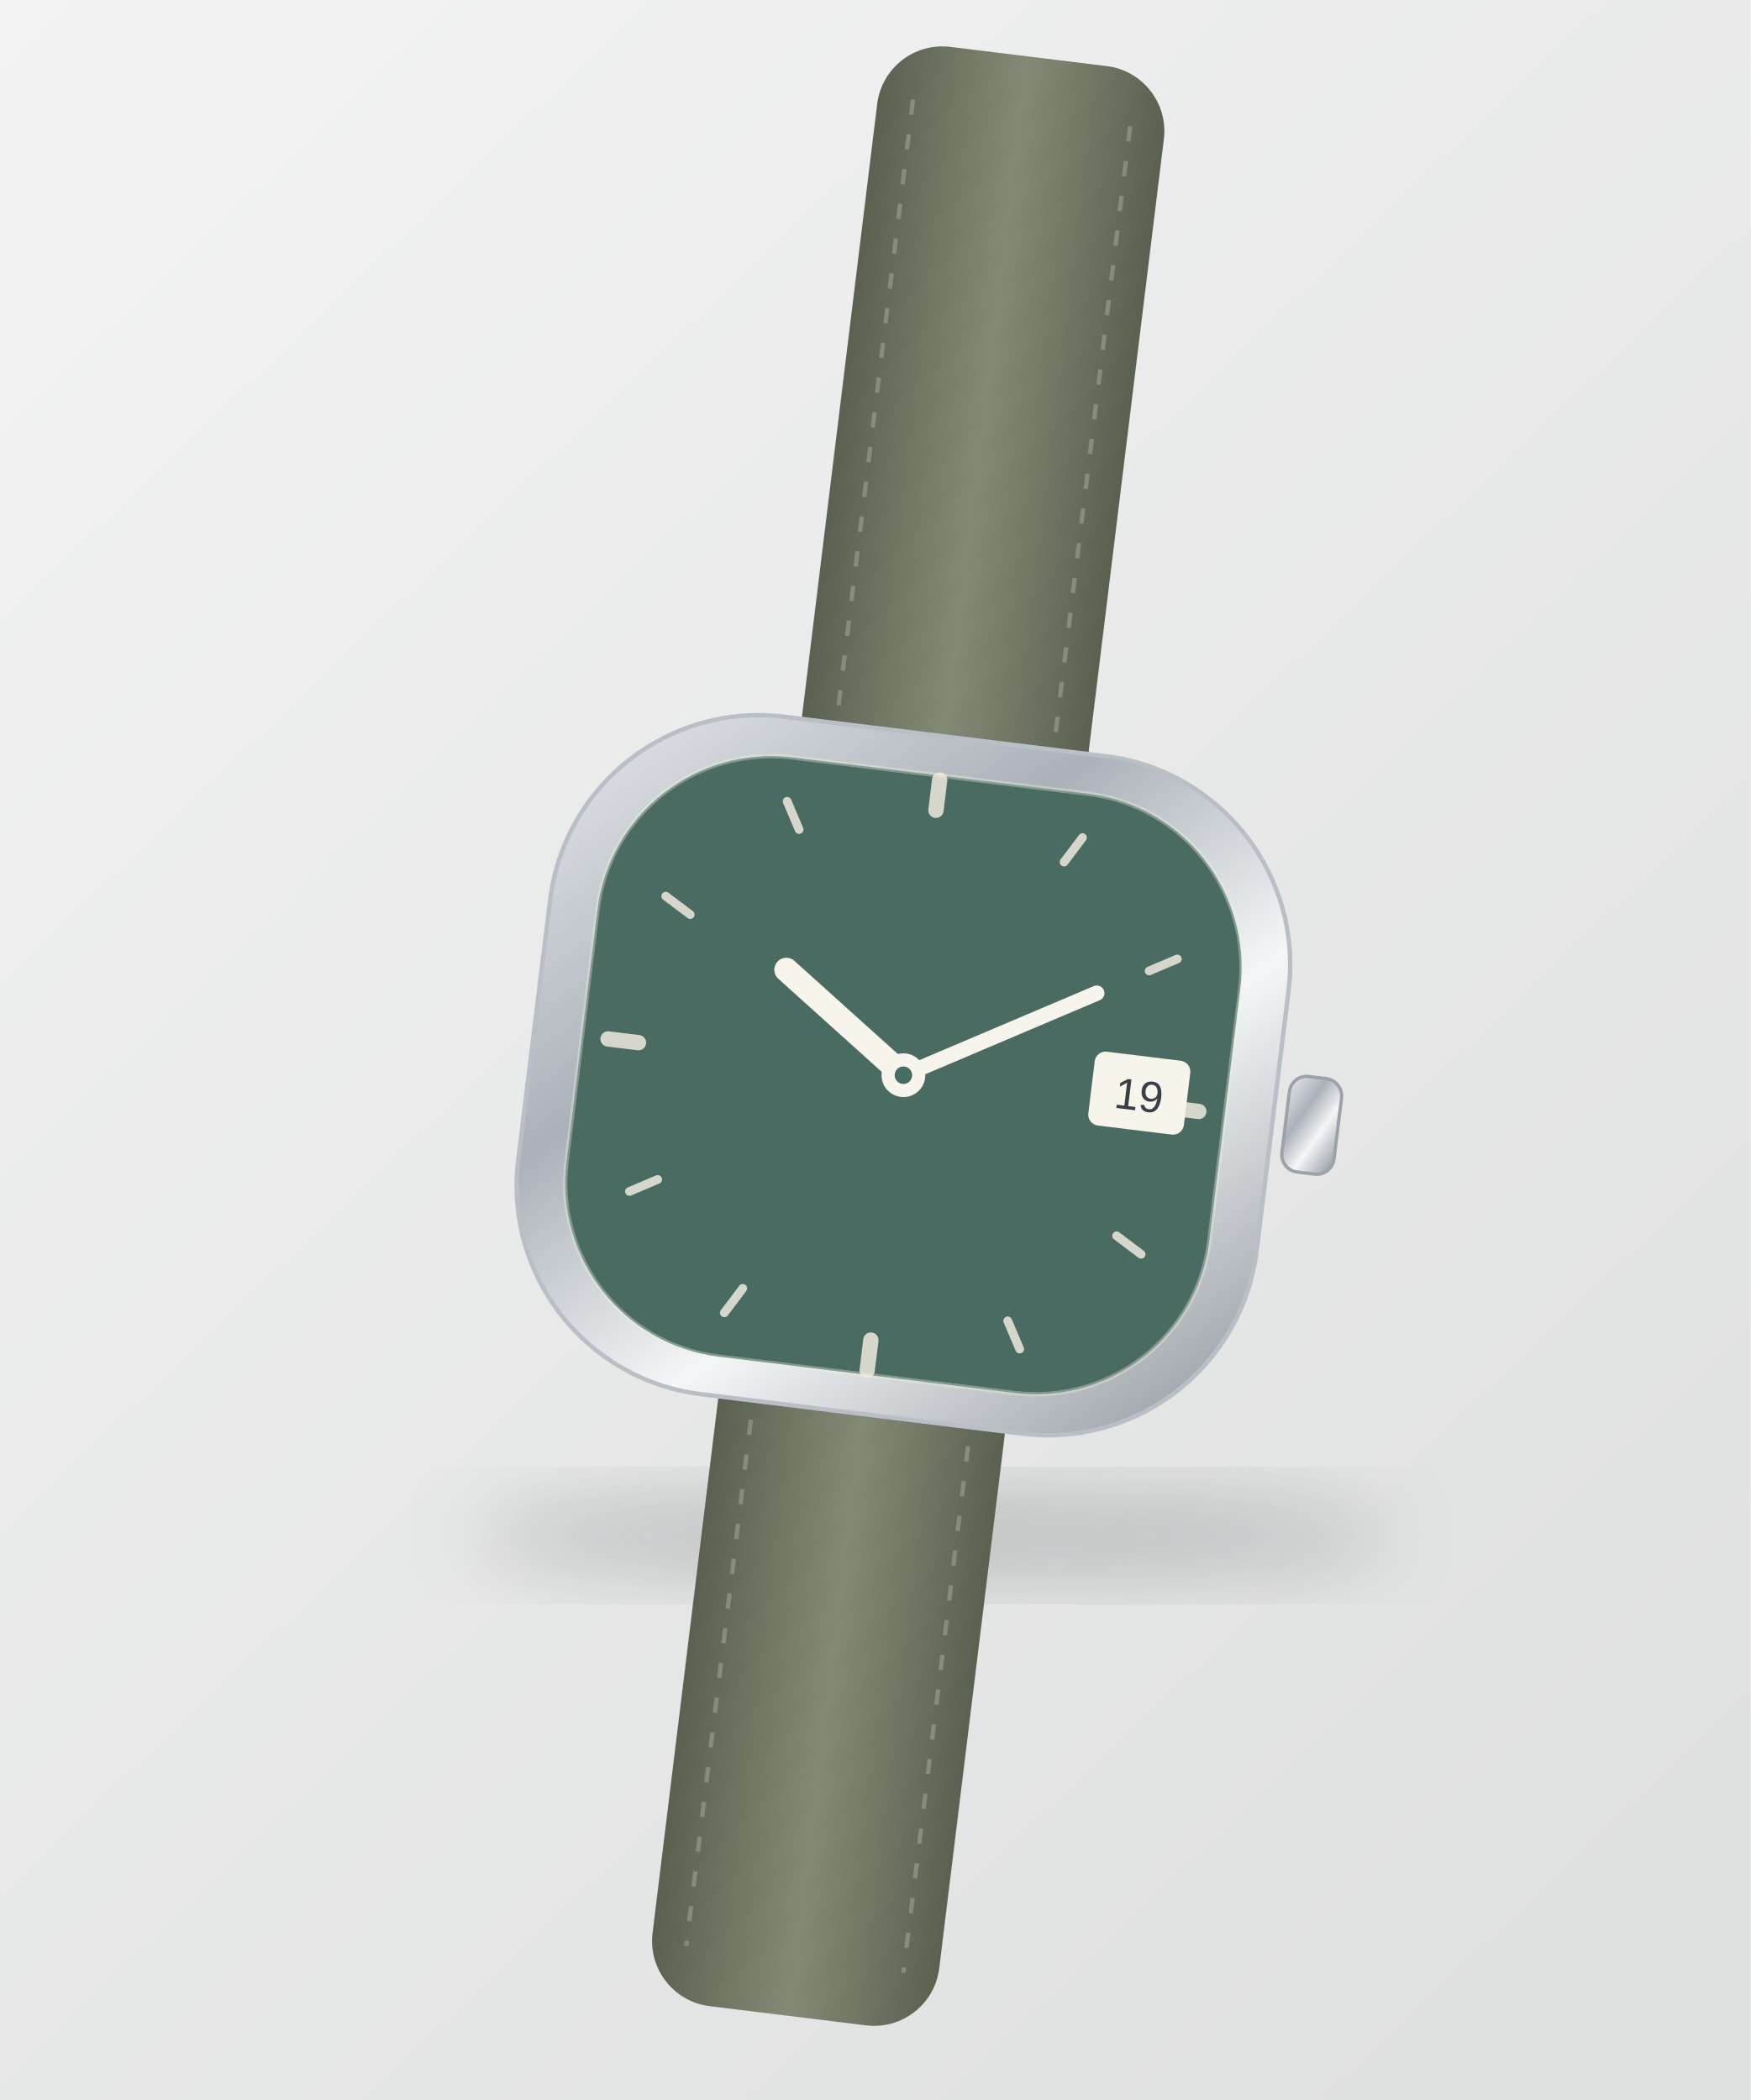
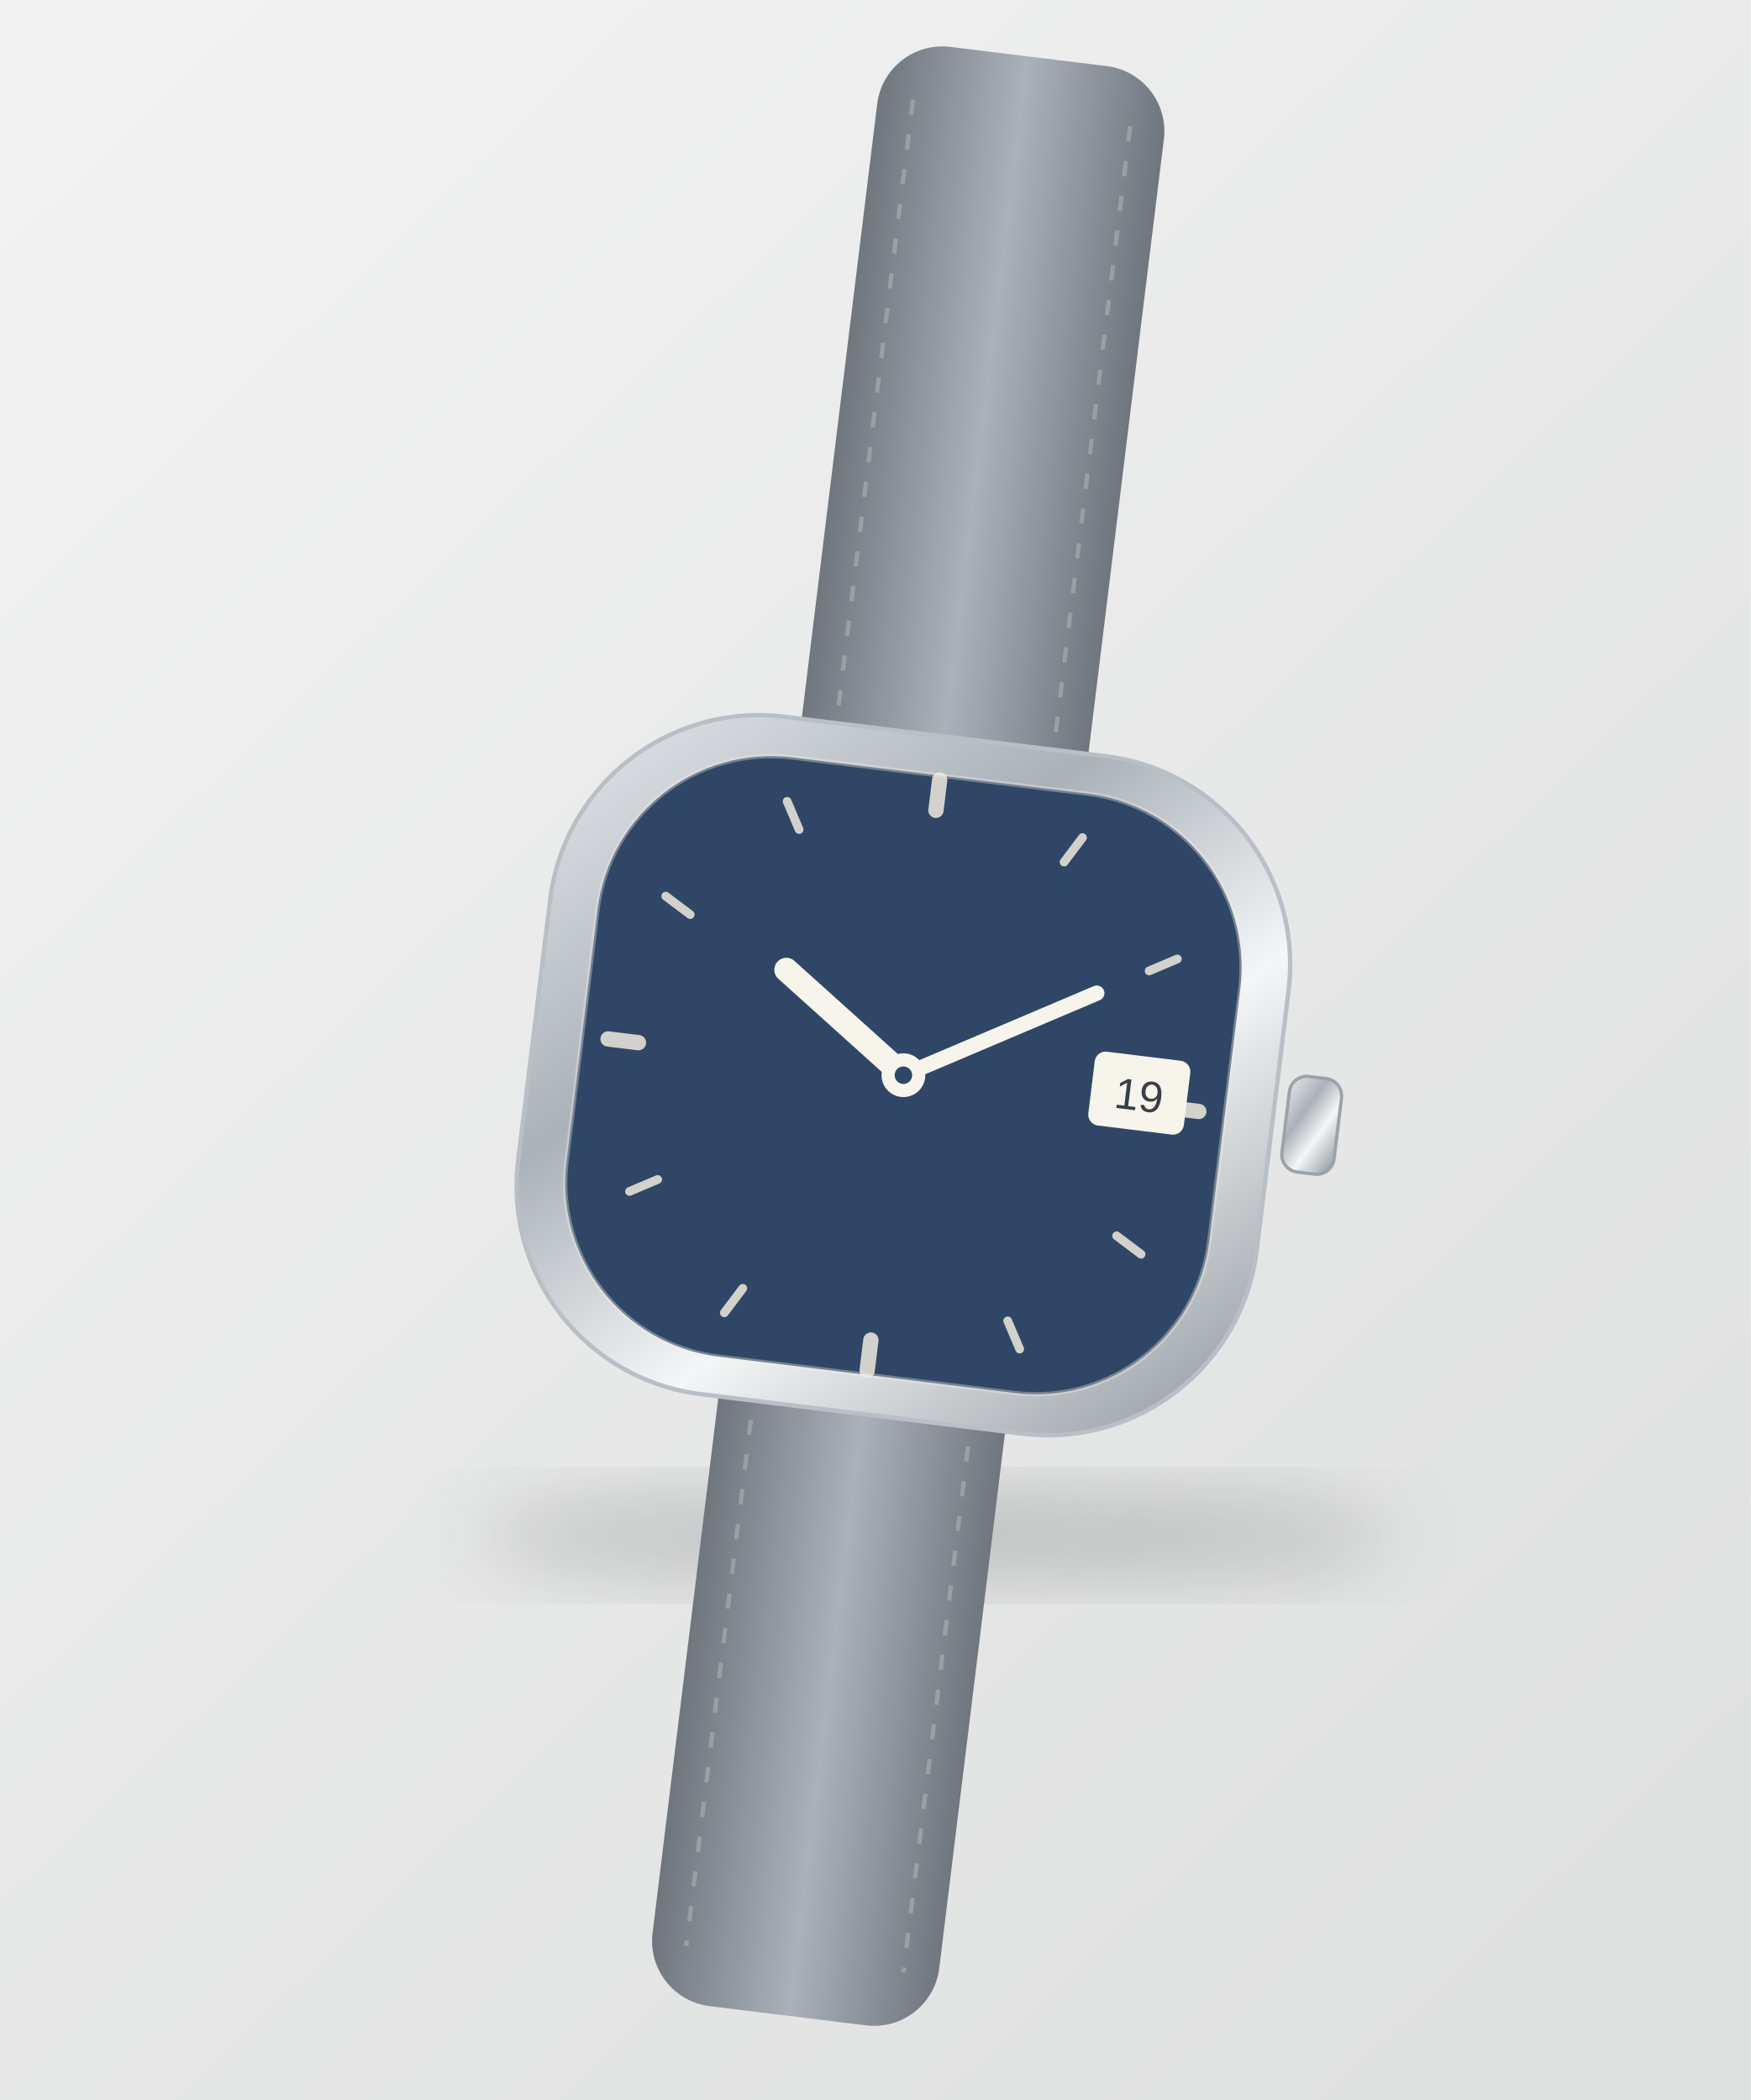
<svg xmlns="http://www.w3.org/2000/svg" width="800" height="960" viewBox="0 0 800 960" role="img" aria-labelledby="title desc">
  <defs>
    <linearGradient id="bg" x2=".8" y2="1">
      <stop stop-color="#f2f3f2" />
      <stop offset="1" stop-color="#dfe1e0" />
    </linearGradient>
    <linearGradient id="band" x1="0" x2="1">
-       <stop stop-color="#5b6151" />
-       <stop offset=".5" stop-color="#828a76" />
-       <stop offset="1" stop-color="#5b6151" />
+       <stop stop-color="#6f767e" />
+       <stop offset=".5" stop-color="#aab1b8" />
+       <stop offset="1" stop-color="#6f767e" />
    </linearGradient>
    <linearGradient id="metal" x2="1" y2="1">
      <stop stop-color="#e6e9ec" />
      <stop offset=".35" stop-color="#aab1b8" />
      <stop offset=".62" stop-color="#f4f6f7" />
      <stop offset="1" stop-color="#8d949b" />
    </linearGradient>
    <filter id="shadow">
      <feGaussianBlur stdDeviation="18" />
    </filter>
  </defs>
  <rect width="800" height="960" fill="url(#bg)" />
  <ellipse cx="426" cy="702" rx="210" ry="26" fill="#3b4147" opacity=".2" filter="url(#shadow)" />
  <g transform="rotate(7 400 498) translate(12 -8)">
    <rect x="334" y="28.8" width="132" height="902.4" rx="30" fill="url(#band)" />
    <line x1="350" y1="54.8" x2="350" y2="905.2" stroke="#fff" stroke-opacity=".22" stroke-width="2" stroke-dasharray="7 9" />
    <line x1="450" y1="54.8" x2="450" y2="905.2" stroke="#fff" stroke-opacity=".22" stroke-width="2" stroke-dasharray="7 9" />
    <rect x="576" y="476" width="24" height="44" rx="8" fill="url(#metal)" stroke="#9ba2a9" stroke-width="1.5" />
    <rect x="230" y="342" width="340" height="312" rx="96" fill="url(#metal)" stroke="#b9bfc6" stroke-width="2" />
-     <rect x="252" y="360" width="296" height="276" rx="80" fill="#496b61" />
+     <rect x="252" y="360" width="296" height="276" rx="80" fill="#2f4666" />
    <rect x="252" y="360" width="296" height="276" rx="80" fill="none" stroke="#f4f0e6" stroke-opacity=".35" stroke-width="2" />
    <line x1="400.00" y1="376.00" x2="400.00" y2="362.00" stroke="#efeadd" stroke-opacity=".85" stroke-width="7" stroke-linecap="round" />
    <line x1="461.00" y1="392.34" x2="468.00" y2="380.22" stroke="#efeadd" stroke-opacity=".85" stroke-width="4" stroke-linecap="round" />
    <line x1="505.66" y1="437.00" x2="517.78" y2="430.00" stroke="#efeadd" stroke-opacity=".85" stroke-width="4" stroke-linecap="round" />
    <line x1="522.00" y1="498.00" x2="536.00" y2="498.00" stroke="#efeadd" stroke-opacity=".85" stroke-width="7" stroke-linecap="round" />
    <line x1="505.66" y1="559.00" x2="517.78" y2="566.00" stroke="#efeadd" stroke-opacity=".85" stroke-width="4" stroke-linecap="round" />
    <line x1="461.00" y1="603.66" x2="468.00" y2="615.78" stroke="#efeadd" stroke-opacity=".85" stroke-width="4" stroke-linecap="round" />
    <line x1="400.00" y1="620.00" x2="400.00" y2="634.00" stroke="#efeadd" stroke-opacity=".85" stroke-width="7" stroke-linecap="round" />
    <line x1="339.00" y1="603.66" x2="332.00" y2="615.78" stroke="#efeadd" stroke-opacity=".85" stroke-width="4" stroke-linecap="round" />
    <line x1="294.34" y1="559.00" x2="282.22" y2="566.00" stroke="#efeadd" stroke-opacity=".85" stroke-width="4" stroke-linecap="round" />
    <line x1="278.00" y1="498.00" x2="264.00" y2="498.00" stroke="#efeadd" stroke-opacity=".85" stroke-width="7" stroke-linecap="round" />
    <line x1="294.34" y1="437.00" x2="282.22" y2="430.00" stroke="#efeadd" stroke-opacity=".85" stroke-width="4" stroke-linecap="round" />
    <line x1="339.00" y1="392.34" x2="332.00" y2="380.22" stroke="#efeadd" stroke-opacity=".85" stroke-width="4" stroke-linecap="round" />
    <line x1="400" y1="498" x2="341.02" y2="456.70" stroke="#f7f4ec" stroke-width="11" stroke-linecap="round" />
    <line x1="400" y1="498" x2="483.14" y2="450.00" stroke="#f7f4ec" stroke-width="7" stroke-linecap="round" />
    <circle cx="400" cy="498" r="10" fill="#f7f4ec" />
-     <circle cx="400" cy="498" r="4" fill="#496b61" />
+     <circle cx="400" cy="498" r="4" fill="#2f4666" />
    <rect x="486" y="476" width="44" height="34" rx="5" fill="#f7f4ec" />
    <text x="508" y="501" text-anchor="middle" font-family="Arial,sans-serif" font-size="20" fill="#3a3f45">19</text>
  </g>
</svg>
